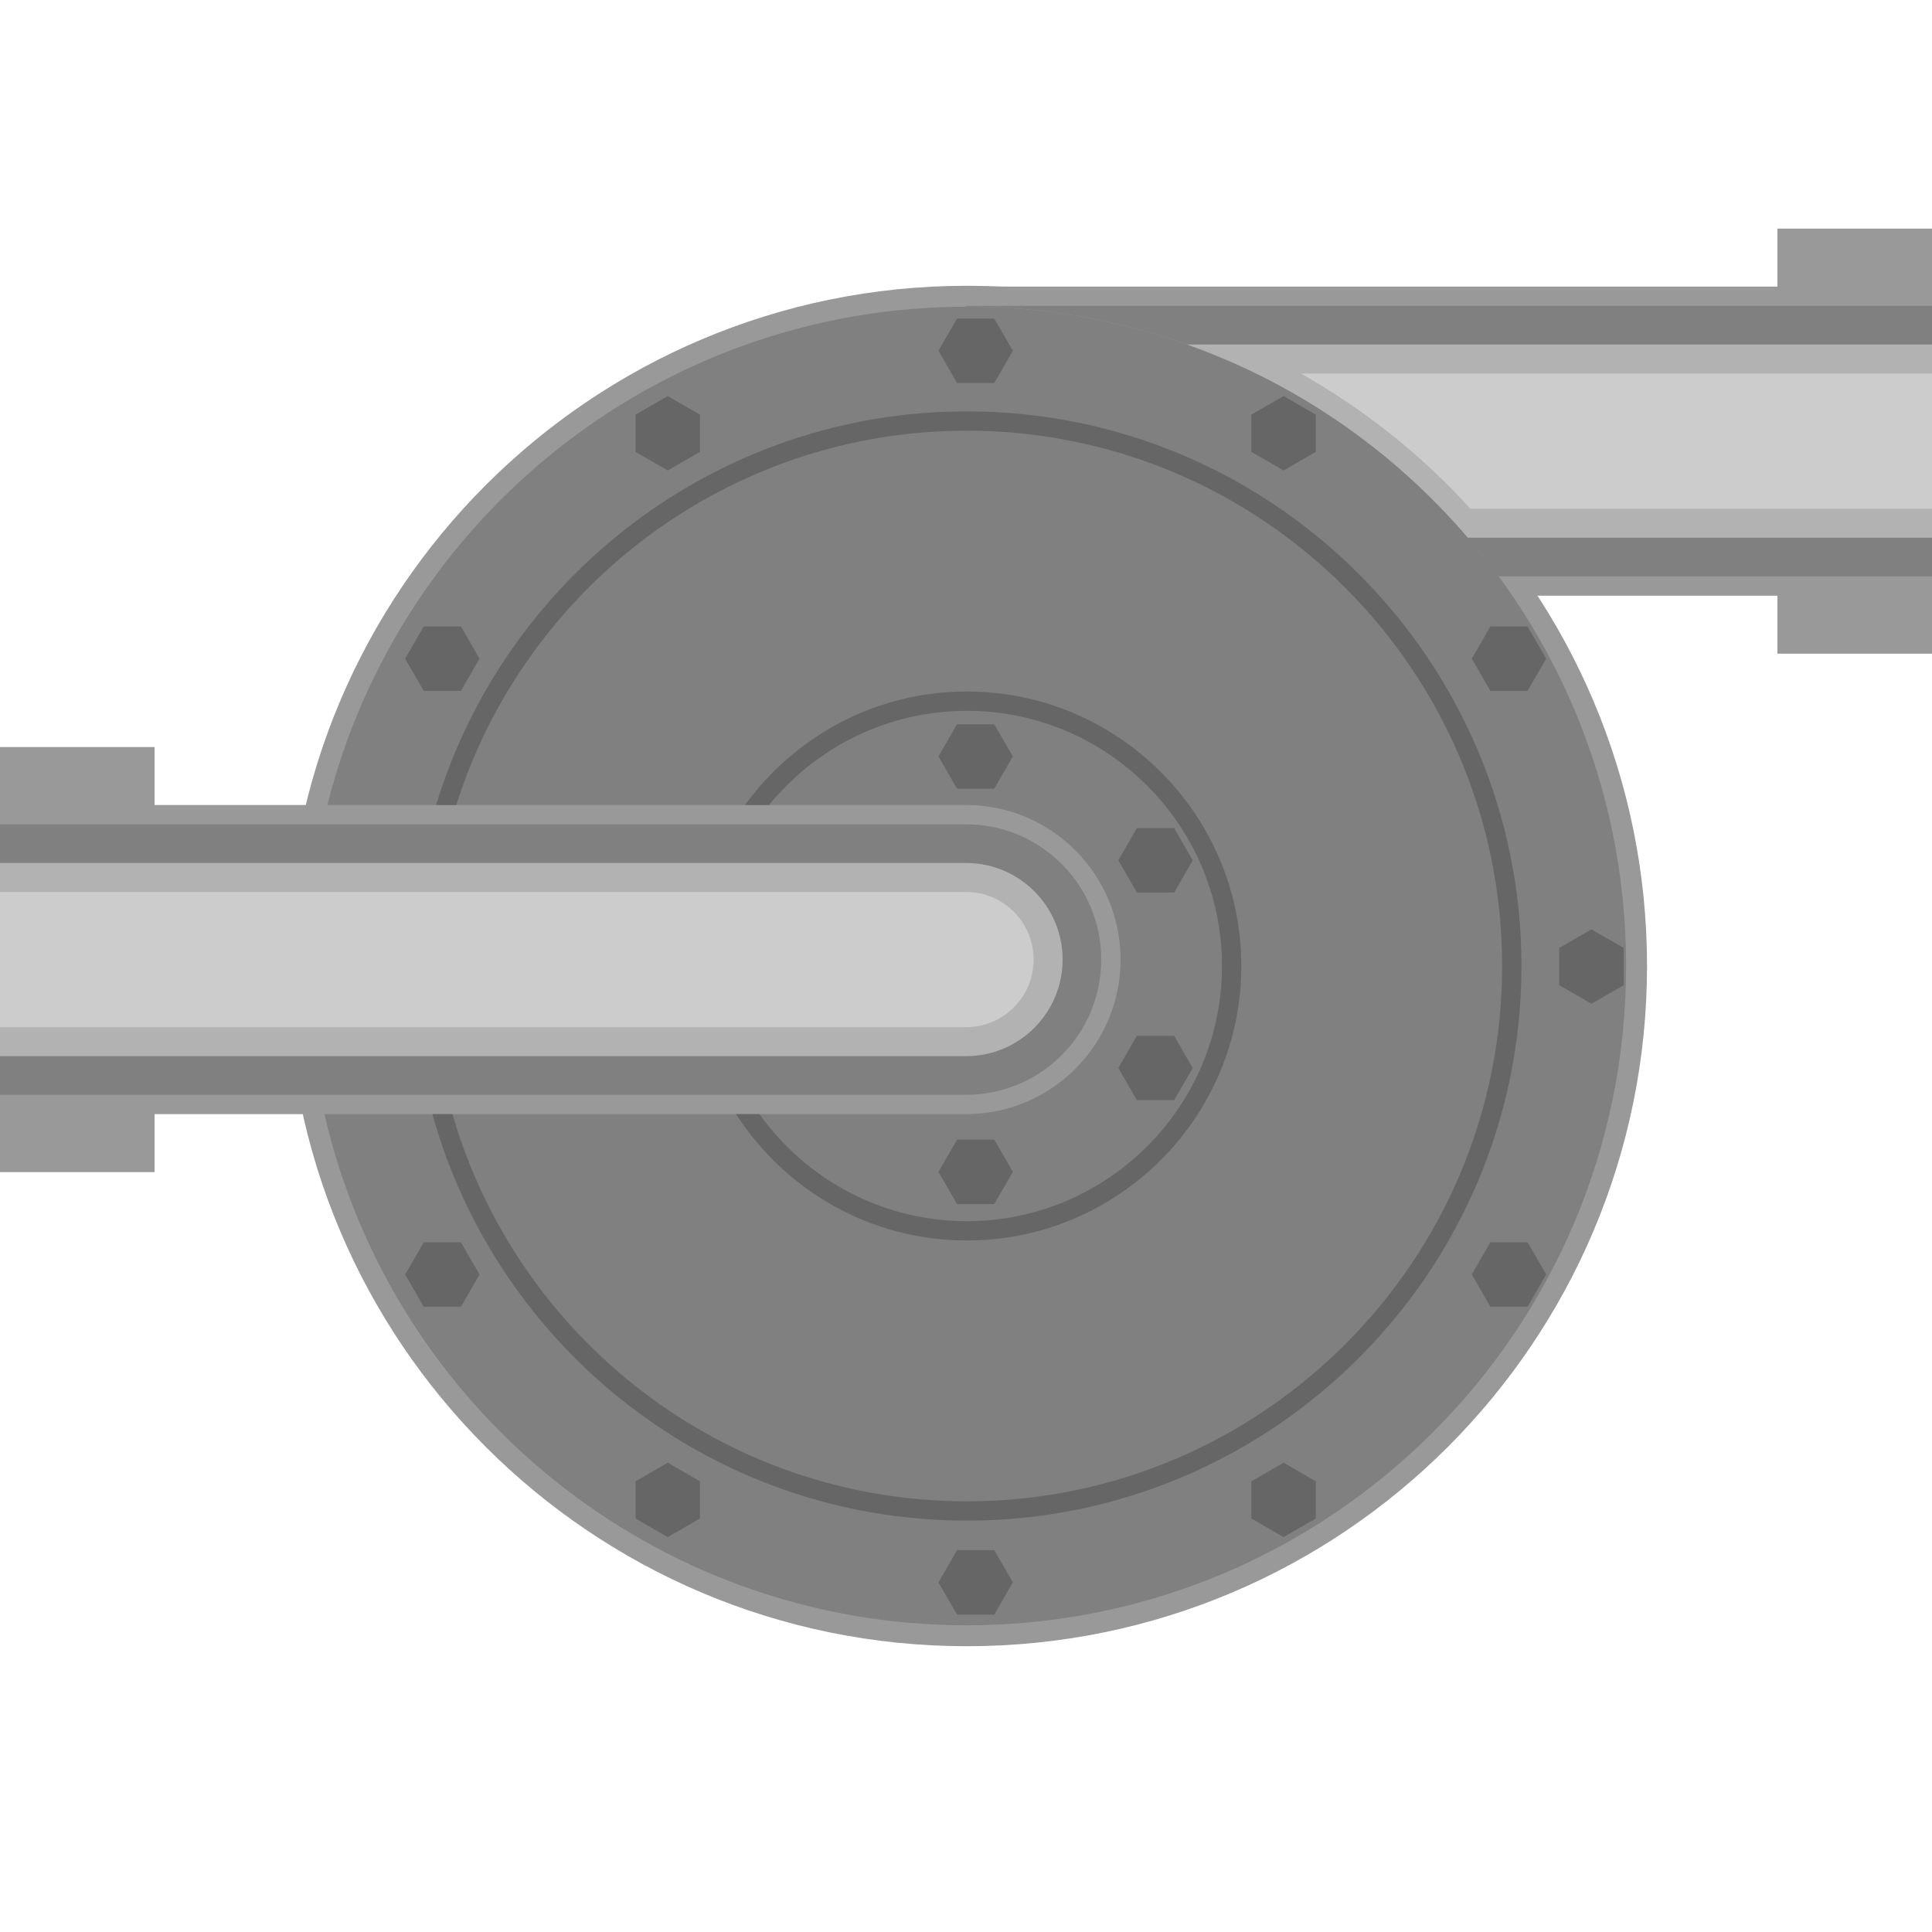
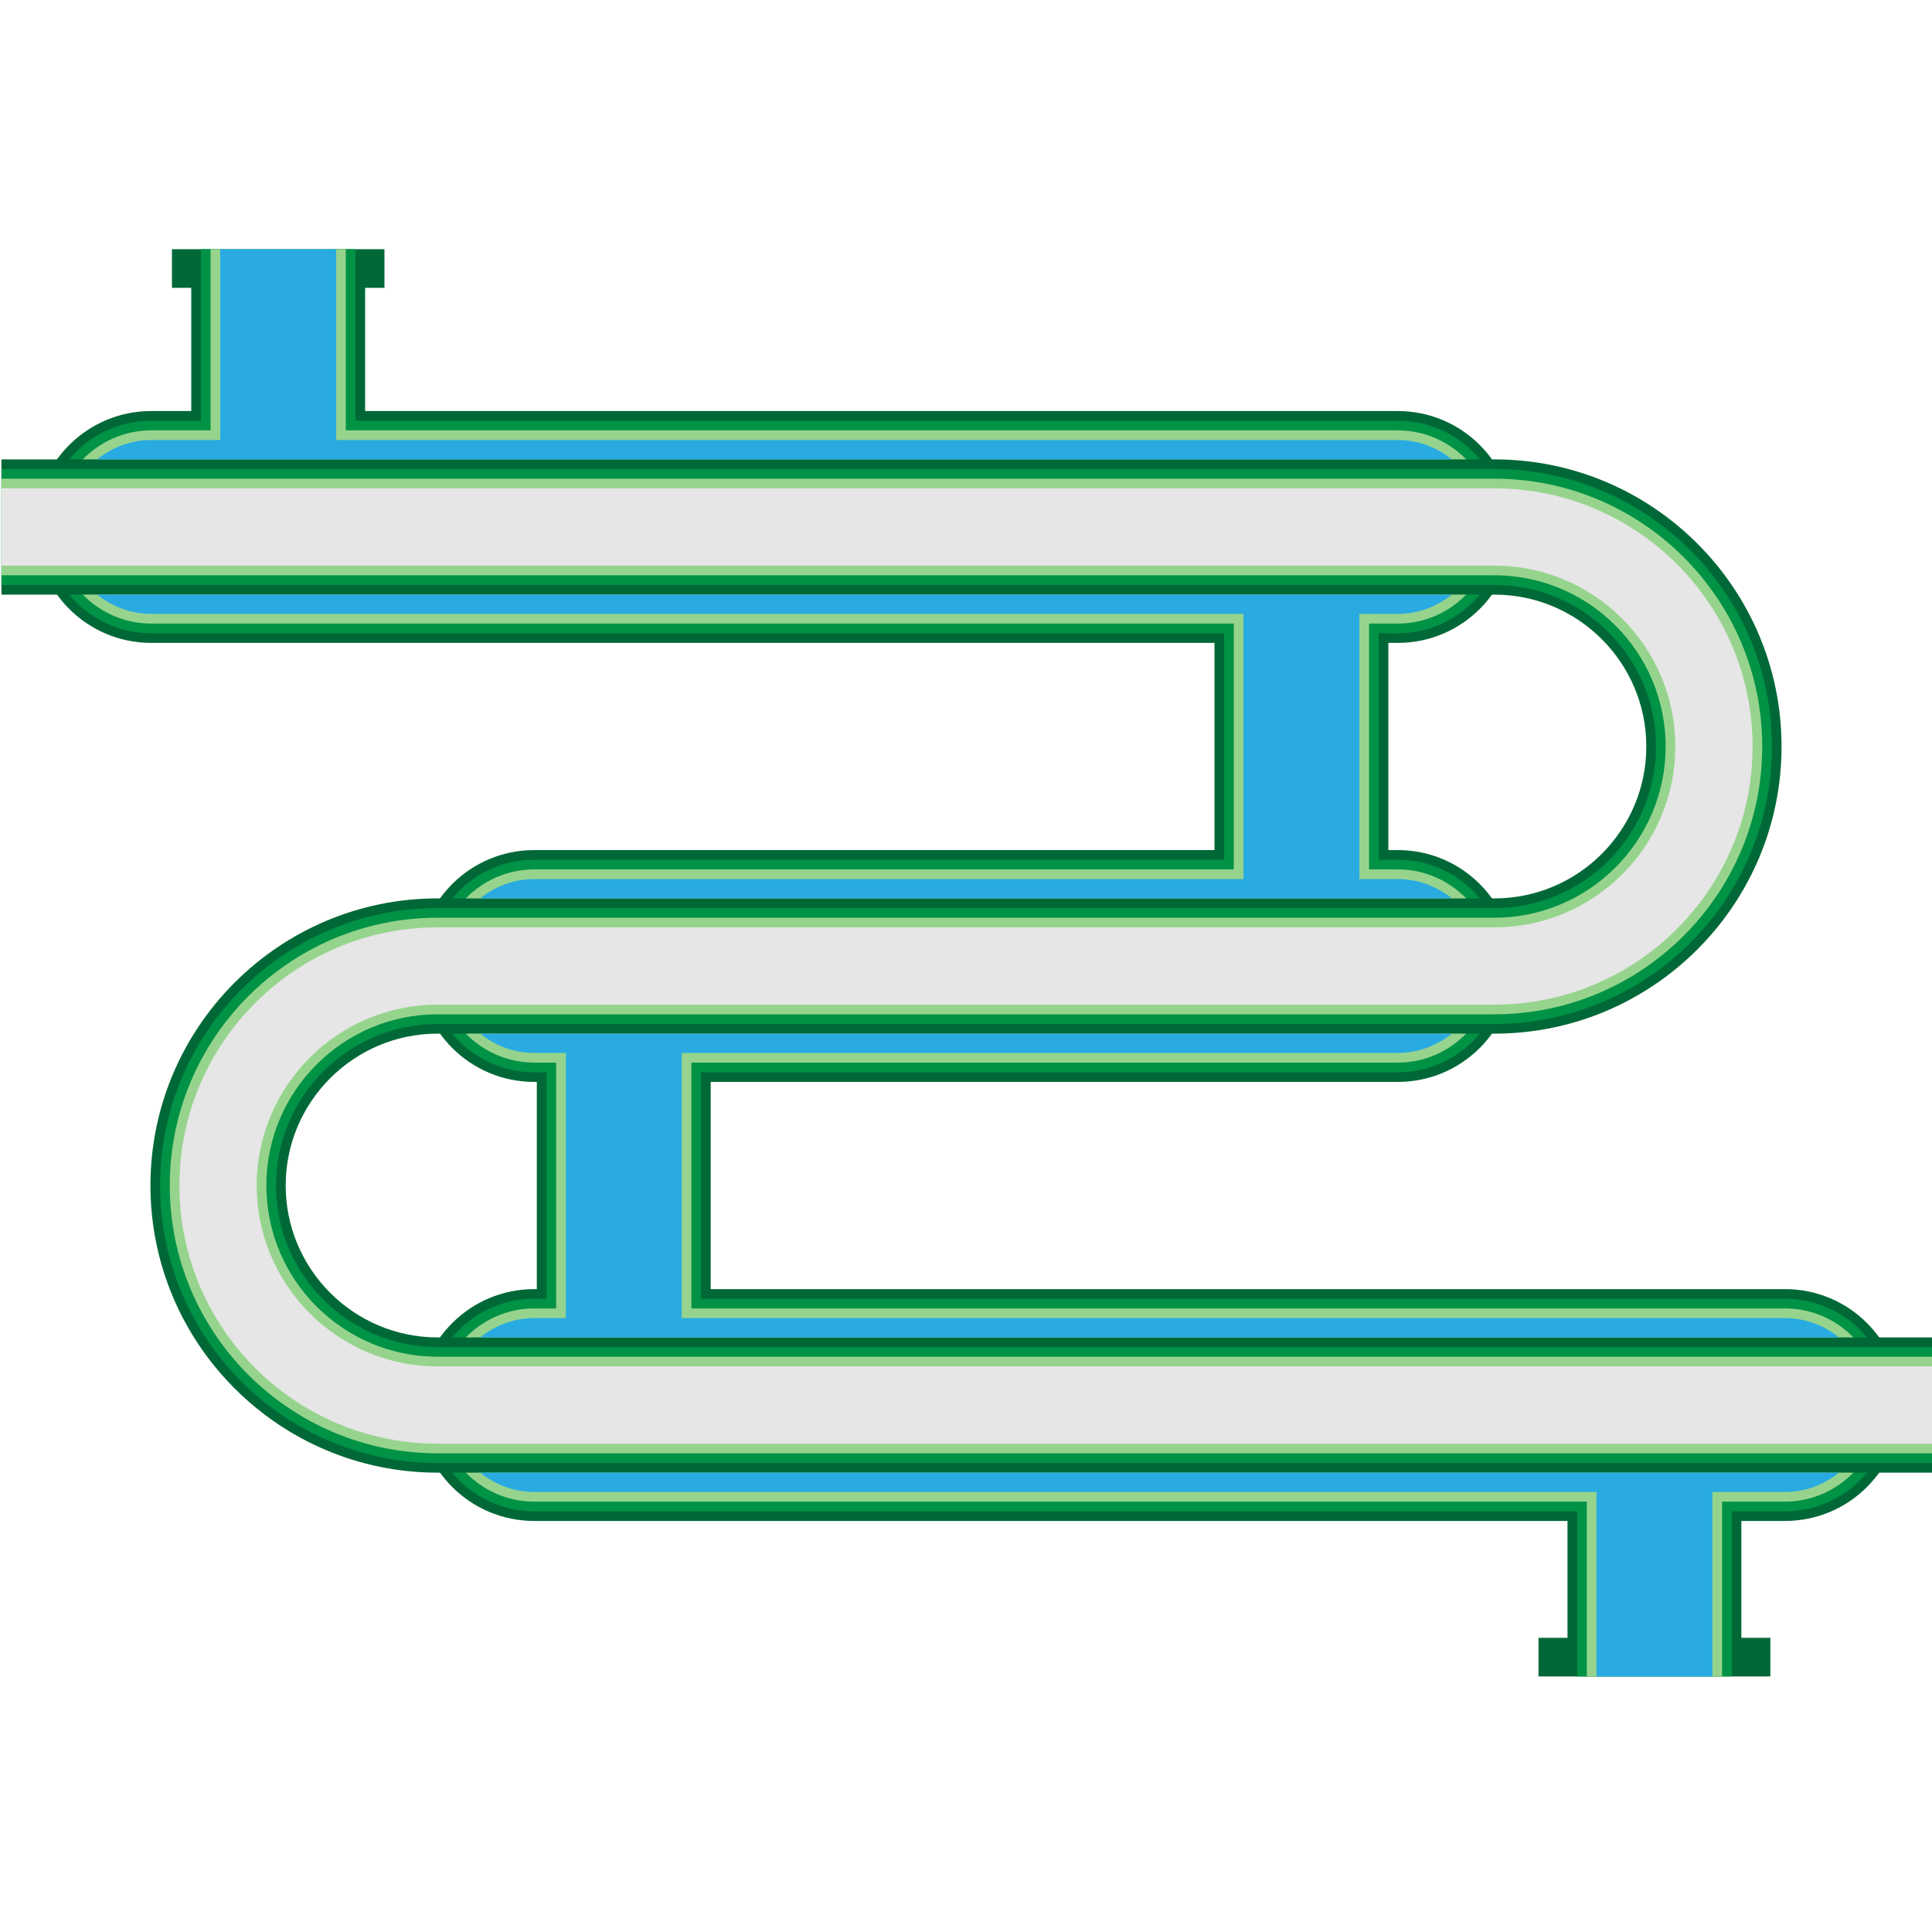
- <svg xmlns="http://www.w3.org/2000/svg" version="1.1" id="Layer_1" viewBox="0 0 100 100" xml:space="preserve">
+ <svg xmlns="http://www.w3.org/2000/svg" version="1.1" id="Layer_1" x="0px" y="0px" viewBox="0 0 100 100" xml:space="preserve">
  <g>
+     <g id="frame">
+       <rect fill="none" width="100" height="100" />
+     </g>
    <g id="shape">
-       <circle fill="#999" cx="50.042" cy="50" r="35.208" />
-       <rect x="50" y="14.833" fill="#999" width="50" height="16" />
-       <path fill="#999" d="M50,57.667H0v-16h50c4.418,0,8,3.582,8,8S54.418,57.667,50,57.667z" />
-       <path fill="#999" d="M8,60.667H0v-22h8" />
-       <rect x="92" y="11.833" fill="#999" width="8" height="22" />
+       <path fill="#006837" d="M100.144,76.224H22.649c-8.195,0-14.862-6.667-14.862-14.862c0-8.194,6.667-14.861,14.862-14.861h54.702   c4.335,0,7.862-3.526,7.862-7.861s-3.527-7.862-7.862-7.862H0.075v-7h77.276c8.195,0,14.862,6.667,14.862,14.862   c0,8.194-6.667,14.861-14.862,14.861H22.649c-4.335,0-7.862,3.526-7.862,7.861s3.527,7.862,7.862,7.862h77.495V76.224z" />
+       <path fill="#006837" d="M92.394,66.724H36.786V56h35.565c3.313,0,6-2.687,6-6s-2.687-6-6-6h-0.49V33.276h0.49c3.313,0,6-2.687,6-6   s-2.687-6-6-6H18.899v-6.377h1v-2h-1h-9h-1v2h1v6.377H7.825c-3.313,0-6,2.687-6,6s2.687,6,6,6h55.036V44H27.649   c-3.313,0-6,2.687-6,6s2.687,6,6,6h0.137v10.724h-0.137c-3.313,0-6,2.687-6,6s2.687,6,6,6h53.484v6.05h-1.5v2h1.5h9h1.5v-2h-1.5   v-6.05h2.261c3.313,0,6-2.687,6-6S95.707,66.724,92.394,66.724z" />
    </g>
    <g id="dark">
-       <path fill="#808080" d="M50.042,15.875c-15.971,0-29.376,10.974-33.096,25.792H50c4.418,0,8,3.582,8,8s-3.582,8-8,8H16.792   c3.48,15.153,17.04,26.458,33.25,26.458c18.847,0,34.125-15.278,34.125-34.125C84.167,31.153,68.888,15.875,50.042,15.875z" />
-       <path fill="#808080" d="M50,56.667c3.866,0,7-3.134,7-7s-3.134-7-7-7H0v14C0,56.667,50,56.667,50,56.667z" />
-       <path fill="#808080" d="M50,15.833v0.043c0.014,0,0.028-0.001,0.042-0.001c11.301,0,21.314,5.497,27.524,13.958H100v-14H50z" />
+       <path fill="#009245" d="M100.144,75.724H22.649c-7.919,0-14.362-6.443-14.362-14.362S14.73,47,22.649,47h54.702    c4.611,0,8.362-3.751,8.362-8.361c0-4.611-3.751-8.362-8.362-8.362H0.075v-6h77.276c7.919,0,14.362,6.443,14.362,14.362    S85.27,53,77.351,53H22.649c-4.611,0-8.362,3.751-8.362,8.361c0,4.611,3.751,8.362,8.362,8.362h77.495V75.724z" />
+       <path fill="#009245" d="M36.286,55.5h36.065c1.708,0,3.234-0.779,4.243-2H23.406c1.009,1.221,2.535,2,4.243,2h0.637v11.724h-0.637    c-1.708,0-3.234,0.779-4.243,2h73.23c-1.009-1.221-2.535-2-4.243-2H36.286V55.5z" />
+       <path fill="#009245" d="M76.594,23.776c-1.009-1.221-2.535-2-4.243-2H18.399v-8.877h-8v8.877H7.825c-1.708,0-3.234,0.779-4.243,2    H76.594z" />
+       <path fill="#009245" d="M23.406,76.224c1.009,1.221,2.535,2,4.243,2h53.984v8.55h8v-8.55h2.761c1.708,0,3.234-0.779,4.243-2    H23.406z" />
+       <path fill="#009245" d="M63.361,32.776V44.5H27.649c-1.708,0-3.234,0.779-4.243,2h53.187c-1.009-1.221-2.535-2-4.243-2h-0.99    V32.776h0.99c1.708,0,3.234-0.779,4.243-2H3.582c1.009,1.221,2.535,2,4.243,2H63.361z" />
    </g>
    <g id="light">
-       <path fill="#b2b2b2" d="M61.443,17.833c5.692,2.018,10.685,5.502,14.533,10H100v-10H61.443z" />
-       <path fill="#b2b2b2" d="M50,44.667H0v10c0,0,50,0,50,0c2.761,0,5-2.239,5-5C55,46.905,52.761,44.667,50,44.667z" />
+       <path fill="#96D48D" d="M100.144,75.224H22.649c-7.644,0-13.862-6.219-13.862-13.862S15.005,47.5,22.649,47.5h54.702   c4.886,0,8.862-3.976,8.862-8.861c0-4.887-3.976-8.862-8.862-8.862H0.075v-5h77.276c7.644,0,13.862,6.219,13.862,13.862   S84.995,52.5,77.351,52.5H22.649c-4.886,0-8.862,3.976-8.862,8.861c0,4.887,3.976,8.862,8.862,8.862h77.495V75.224z" />
+       <path fill="#96D48D" d="M35.786,55h36.565c1.391,0,2.637-0.58,3.54-1.5H24.109c0.903,0.92,2.149,1.5,3.54,1.5h1.137v12.724h-1.137   c-1.391,0-2.637,0.58-3.54,1.5h71.825c-0.903-0.92-2.149-1.5-3.54-1.5H35.786V55z" />
+       <path fill="#96D48D" d="M63.861,32.276V45H27.649c-1.391,0-2.637,0.58-3.54,1.5h51.783c-0.903-0.92-2.149-1.5-3.54-1.5h-1.49   V32.276h1.49c1.391,0,2.637-0.58,3.54-1.5H4.284c0.903,0.92,2.149,1.5,3.54,1.5H63.861z" />
+       <path fill="#96D48D" d="M72.351,22.276H17.899v-9.377h-7v9.377H7.825c-1.391,0-2.637,0.58-3.54,1.5h71.607   C74.988,22.857,73.742,22.276,72.351,22.276z" />
+       <path fill="#96D48D" d="M95.934,76.224H24.109c0.903,0.92,2.149,1.5,3.54,1.5h54.484v9.05h7v-9.05h3.261   C93.785,77.724,95.03,77.143,95.934,76.224z" />
    </g>
    <g id="shadow">
-       <path fill="#666" d="M50.042,21.292c-12.932,0-23.891,8.597-27.47,20.375h1.045c3.546-11.219,14.05-19.375,26.425-19.375   C65.32,22.292,77.75,34.722,77.75,50S65.32,77.708,50.042,77.708c-12.619,0-23.286-8.482-26.621-20.041h-1.04   c3.363,12.118,14.486,21.041,27.66,21.041C65.871,78.708,78.75,65.83,78.75,50S65.871,21.292,50.042,21.292z" />
-       <path fill="#666" d="M50.042,35.792c-4.72,0-8.898,2.323-11.483,5.875h1.247c2.424-2.972,6.111-4.875,10.236-4.875   c7.283,0,13.208,5.925,13.208,13.208s-5.926,13.208-13.208,13.208c-4.423,0-8.336-2.193-10.734-5.541h-1.209   c2.53,3.928,6.933,6.541,11.943,6.541c7.834,0,14.208-6.374,14.208-14.208C64.25,42.166,57.876,35.792,50.042,35.792z" />
-       <polygon fill="#666" points="51.463,16.488 52.426,18.155 51.463,19.823 49.537,19.823 48.574,18.155 49.537,16.488  " />
-       <polygon fill="#666" points="51.463,37.488 52.426,39.155 51.463,40.823 49.537,40.823 48.574,39.155 49.537,37.488  " />
-       <polygon fill="#666" points="51.463,58.988 52.426,60.655 51.463,62.323 49.537,62.323 48.574,60.655 49.537,58.988  " />
-       <polygon fill="#666" points="58.847,53.613 60.773,53.613 61.735,55.28 60.773,56.948 58.847,56.948 57.884,55.28  " />
-       <polygon fill="#666" points="57.884,44.53 58.847,42.863 60.773,42.863 61.735,44.53 60.773,46.198 58.847,46.198  " />
-       <polygon fill="#666" points="51.463,80.238 52.426,81.905 51.463,83.573 49.537,83.573 48.574,81.905 49.537,80.238  " />
-       <polygon fill="#666" points="34.563,20.5 36.23,21.463 36.23,23.389 34.563,24.351 32.895,23.389 32.895,21.463  " />
-       <polygon fill="#666" points="66.438,75.709 68.105,76.672 68.105,78.598 66.438,79.56 64.77,78.598 64.77,76.672  " />
-       <polygon fill="#666" points="21.933,32.425 23.858,32.425 24.821,34.093 23.858,35.76 21.933,35.76 20.97,34.093  " />
-       <polygon fill="#666" points="77.142,64.3 79.067,64.3 80.03,65.968 79.067,67.635 77.142,67.635 76.179,65.968  " />
-       <polygon fill="#666" points="80.707,49.067 82.375,48.105 84.043,49.067 84.043,50.993 82.375,51.956 80.707,50.993  " />
-       <polygon fill="#666" points="20.97,65.968 21.933,64.3 23.858,64.3 24.821,65.968 23.858,67.635 21.933,67.635  " />
-       <polygon fill="#666" points="76.179,34.093 77.142,32.425 79.067,32.425 80.03,34.093 79.067,35.76 77.142,35.76  " />
-       <polygon fill="#666" points="32.895,78.598 32.895,76.672 34.563,75.709 36.23,76.672 36.23,78.598 34.563,79.56  " />
-       <polygon fill="#666" points="64.77,23.389 64.77,21.463 66.438,20.5 68.105,21.463 68.105,23.389 66.438,24.351  " />
+       <path fill="#29ABE2" d="M71.436,31.776h0.915c1.063,0,2.027-0.384,2.797-1H5.028c0.77,0.616,1.734,1,2.797,1h56.536V45.5H27.649    c-1.063,0-2.027,0.384-2.797,1h50.295c-0.77-0.616-1.734-1-2.797-1h-0.915h-1.075V31.776H71.436z" />
+       <path fill="#29ABE2" d="M35.286,54.5h37.065c1.063,0,2.027-0.384,2.797-1H24.852c0.77,0.616,1.734,1,2.797,1h0.426h1.211v13.724    h-1.211h-0.426c-1.063,0-2.027,0.384-2.797,1H95.19c-0.77-0.616-1.734-1-2.797-1H35.286V54.5z" />
+       <path fill="#29ABE2" d="M24.852,76.224c0.77,0.616,1.734,1,2.797,1h64.745c1.063,0,2.027-0.384,2.797-1H24.852z" />
+       <path fill="#29ABE2" d="M75.148,23.776c-0.77-0.616-1.734-1-2.797-1H7.825c-1.063,0-2.027,0.384-2.797,1H75.148z" />
+       <rect x="11.399" y="12.899" fill="#29ABE2" width="6" height="10.224" />
+       <rect x="82.633" y="76.55" fill="#29ABE2" width="6" height="10.224" />
    </g>
    <g id="hlight">
-       <path fill="#ccc" d="M50,53.167H0v-7h50c1.933,0,3.5,1.567,3.5,3.5C53.5,51.6,51.933,53.167,50,53.167z" />
-       <path fill="#ccc" d="M67.332,19.333c3.289,1.858,6.254,4.223,8.777,7H100v-7H67.332z" />
+       <path fill="#E6E6E6" d="M100.144,74.724H22.649c-7.368,0-13.362-5.994-13.362-13.362C9.287,53.994,15.281,48,22.649,48h54.702   c5.162,0,9.362-4.199,9.362-9.361s-4.2-9.362-9.362-9.362H0.075v-4h77.276c7.368,0,13.362,5.994,13.362,13.362   C90.713,46.006,84.719,52,77.351,52H22.649c-5.162,0-9.362,4.199-9.362,9.361s4.2,9.362,9.362,9.362h77.495V74.724z" />
    </g>
  </g>
</svg>
